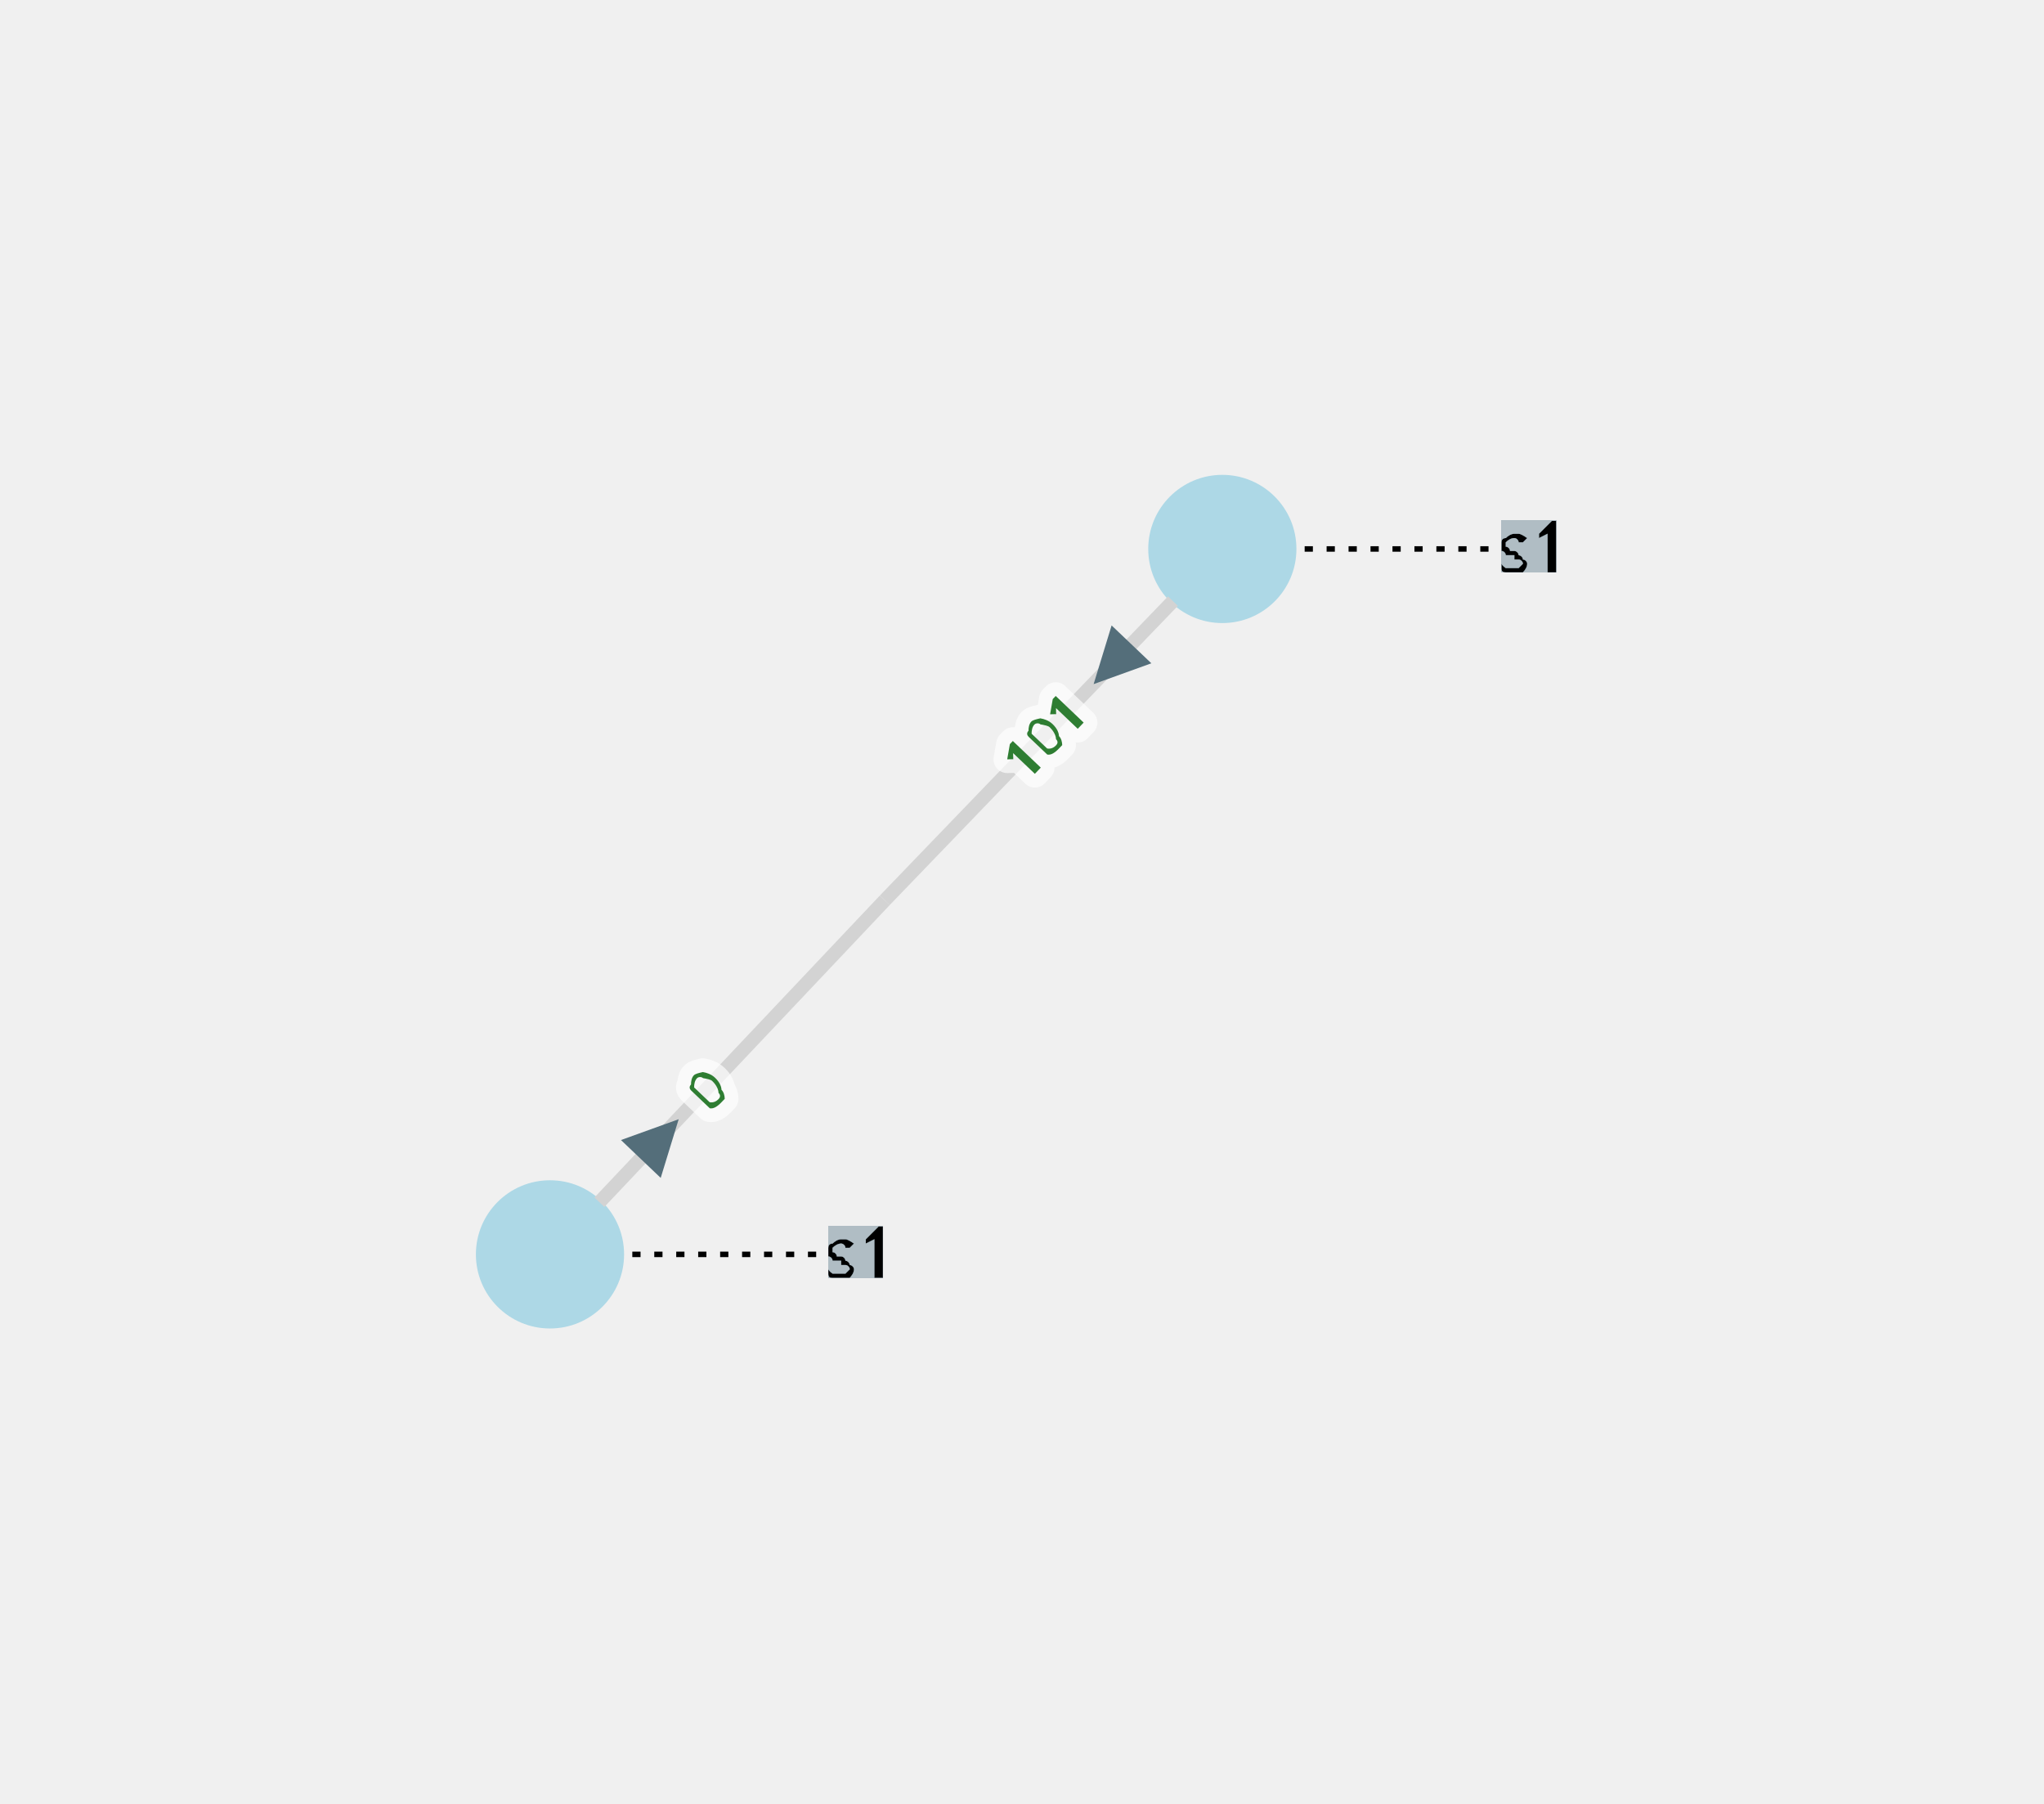
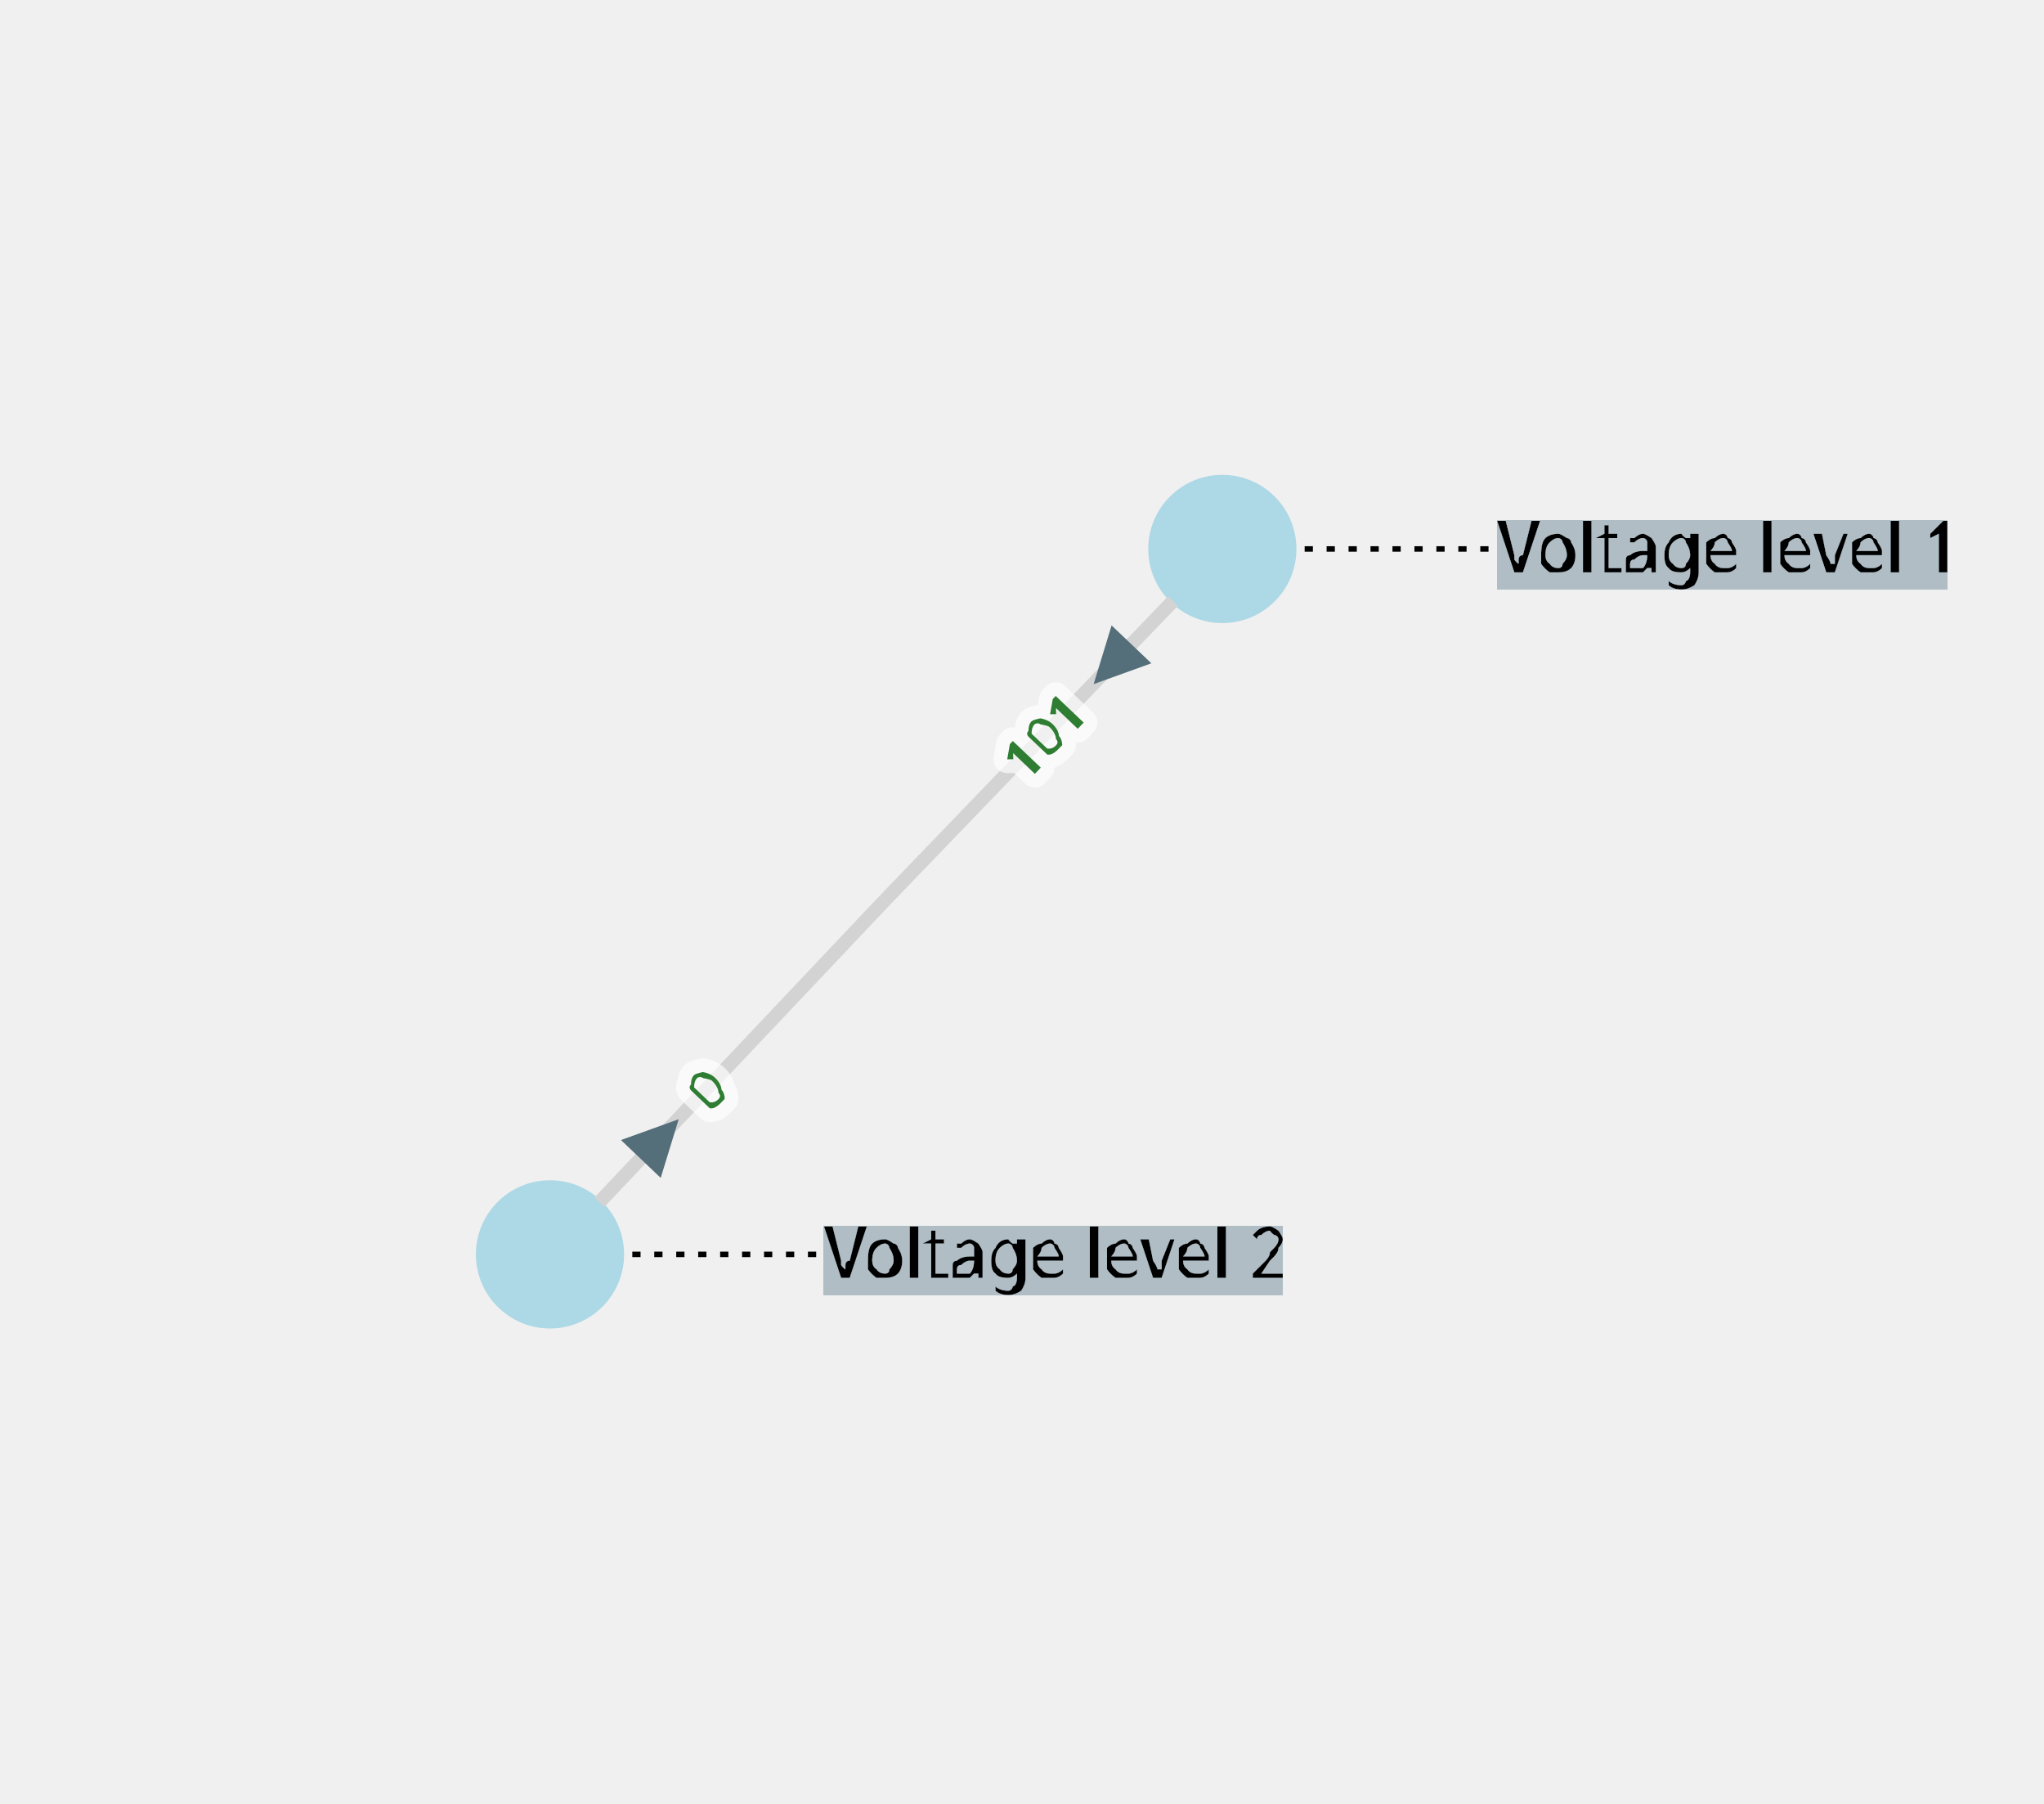
<svg xmlns="http://www.w3.org/2000/svg" width="800.00" height="705.66" viewBox="-2.85 -2.89 7.44 6.57">
  <style>
.nad-branch-edges polyline, .nad-branch-edges path {stroke: var(--nad-vl-color, lightgrey); stroke-width: 0.05; fill: none}
.nad-branch-edges circle {stroke: var(--nad-vl-color, lightgrey); stroke-width: 0.05; fill: none}
.nad-3wt-edges polyline {stroke: var(--nad-vl-color, lightgrey); stroke-width: 0.05; fill: none}
.nad-text-edges {stroke: black; stroke-width: 0.02; stroke-dasharray: .03,.05}
.nad-branch-edges .nad-disconnected polyline {stroke-dasharray: .1,.1}
.nad-vl-nodes circle, .nad-vl-nodes path {fill: var(--nad-vl-color, lightblue)}
.nad-vl-nodes circle.nad-unknown-busnode {stroke: lightgrey; stroke-width: 0.05; stroke-dasharray: .05,.05; fill: none}
.nad-hvdc-edge polyline.nad-hvdc {stroke: grey; stroke-width: 0.2}
.nad-3wt-nodes circle {stroke: var(--nad-vl-color, lightgrey); stroke-width: 0.05; fill: none}
.nad-state-out .nad-arrow-in {visibility: hidden}
.nad-state-in .nad-arrow-out {visibility: hidden}
.nad-active path {stroke: none; fill: #546e7a}
.nad-active {visibility: visible}
.nad-reactive {visibility: hidden}
.nad-reactive path {stroke: none; fill: #0277bd}
.nad-text-background {flood-color: #90a4aeaa}
.nad-text-nodes {font: 0.25px "Verdana"; fill: black}
.nad-edge-infos text {font: 0.2px "Verdana"; dominant-baseline:middle; stroke: #FFFFFFAA; stroke-width: 0.1; stroke-linejoin:round; paint-order: stroke}
.nad-edge-infos .nad-state-in text {fill: #b71c1c}
.nad-edge-infos .nad-state-out text {fill: #2e7d32}
.nad-vl0to30 {--nad-vl-color: #AFB42B}
.nad-vl30to50 {--nad-vl-color: #EF9A9A}
.nad-vl50to70 {--nad-vl-color: #9C27B0}
.nad-vl70to120 {--nad-vl-color: #E65100}
.nad-vl120to180 {--nad-vl-color: #00ACC1}
.nad-vl180to300 {--nad-vl-color: #2E7D32}
.nad-vl300to500 {--nad-vl-color: #D32F2F}
.nad-branch-edges .nad-overload polyline, .nad-branch-edges .nad-overload path {animation: line-blink 3s infinite}
.nad-vl-nodes .nad-overvoltage {animation: node-over-blink 3s infinite}
.nad-vl-nodes .nad-undervoltage {animation: node-under-blink 3s infinite}

@keyframes line-blink {
  0%, 80%, 100% {stroke: var(--nad-vl-color, black); stroke-width: 0.05}
  40% {stroke: #FFEB3B; stroke-width: 0.15}
}
@keyframes node-over-blink {
  0%, 80%, 100% {stroke: white; stroke-width: 0}
  40% {stroke: #ff5722; stroke-width: 0.15}
}
@keyframes node-under-blink {
  0%, 80%, 100% {stroke: white; stroke-width: 0}
  40% {stroke: #00BCD4; stroke-width: 0.15}
}
</style>
  <defs>
    <filter id="textBgFilter" x="0" y="0" width="1" height="1">
      <feFlood class="nad-text-background" />
      <feComposite in="SourceGraphic" operator="over" />
    </filter>
  </defs>
  <g class="nad-vl-nodes">
    <g transform="translate(1.60,-0.89)" id="0" class="nad-vl300to500">
      <circle r="0.27" id="1" />
    </g>
    <g transform="translate(-0.85,1.68)" id="2" class="nad-vl300to500">
      <circle r="0.27" id="3" />
    </g>
  </g>
  <g class="nad-branch-edges">
    <g id="4" class="nad-overload">
      <g class="nad-vl300to500">
        <polyline points="1.42,-0.70 0.37,0.39" />
        <g class="nad-edge-infos" transform="translate(1.20,-0.47)">
          <g class="nad-active nad-state-out">
            <g transform="rotate(-136.40)">
              <path class="nad-arrow-in" d="M-0.1 -0.1 H0.1 L0 0.1z" />
              <path class="nad-arrow-out" d="M-0.1 0.1 H0.1 L0 -0.1z" />
            </g>
            <text transform="rotate(-46.40)" x="-0.19" style="text-anchor:end">101</text>
          </g>
          <g class="nad-reactive nad-state-out">
            <g transform="rotate(-136.40)">
              <path class="nad-arrow-in" d="M-0.1 -0.1 H0.1 L0 0.1z" />
              <path class="nad-arrow-out" d="M-0.1 0.1 H0.1 L0 -0.1z" />
            </g>
            <text transform="rotate(-46.40)" x="-0.19" style="text-anchor:end">150</text>
          </g>
        </g>
      </g>
      <g class="nad-vl300to500">
        <polyline points="-0.67,1.49 0.37,0.39" />
        <g class="nad-edge-infos" transform="translate(-0.45,1.26)">
          <g class="nad-active nad-state-out">
            <g transform="rotate(43.60)">
              <path class="nad-arrow-in" d="M-0.1 -0.1 H0.1 L0 0.1z" />
              <path class="nad-arrow-out" d="M-0.1 0.1 H0.1 L0 -0.1z" />
            </g>
            <text transform="rotate(-46.40)" x="0.19">0</text>
          </g>
          <g class="nad-reactive nad-state-out">
            <g transform="rotate(43.60)">
              <path class="nad-arrow-in" d="M-0.1 -0.1 H0.1 L0 0.1z" />
              <path class="nad-arrow-out" d="M-0.1 0.1 H0.1 L0 -0.1z" />
            </g>
            <text transform="rotate(-46.40)" x="0.19">0</text>
          </g>
        </g>
      </g>
    </g>
  </g>
  <g class="nad-text-edges">
    <polyline id="0_edge" points="1.90,-0.89 2.60,-0.89" />
    <polyline id="2_edge" points="-0.55,1.68 0.15,1.68" />
  </g>
  <g class="nad-text-nodes">
-     <text filter="url(#textBgFilter)" y="-0.89" style="dominant-baseline:middle" x="2.60">s1</text>
-     <text filter="url(#textBgFilter)" y="1.68" style="dominant-baseline:middle" x="0.15">s1</text>
+     <text filter="url(#textBgFilter)" y="-0.89" style="dominant-baseline:middle" x="2.60">Voltage level 1</text>
+     <text filter="url(#textBgFilter)" y="1.68" style="dominant-baseline:middle" x="0.15">Voltage level 2</text>
  </g>
</svg>
